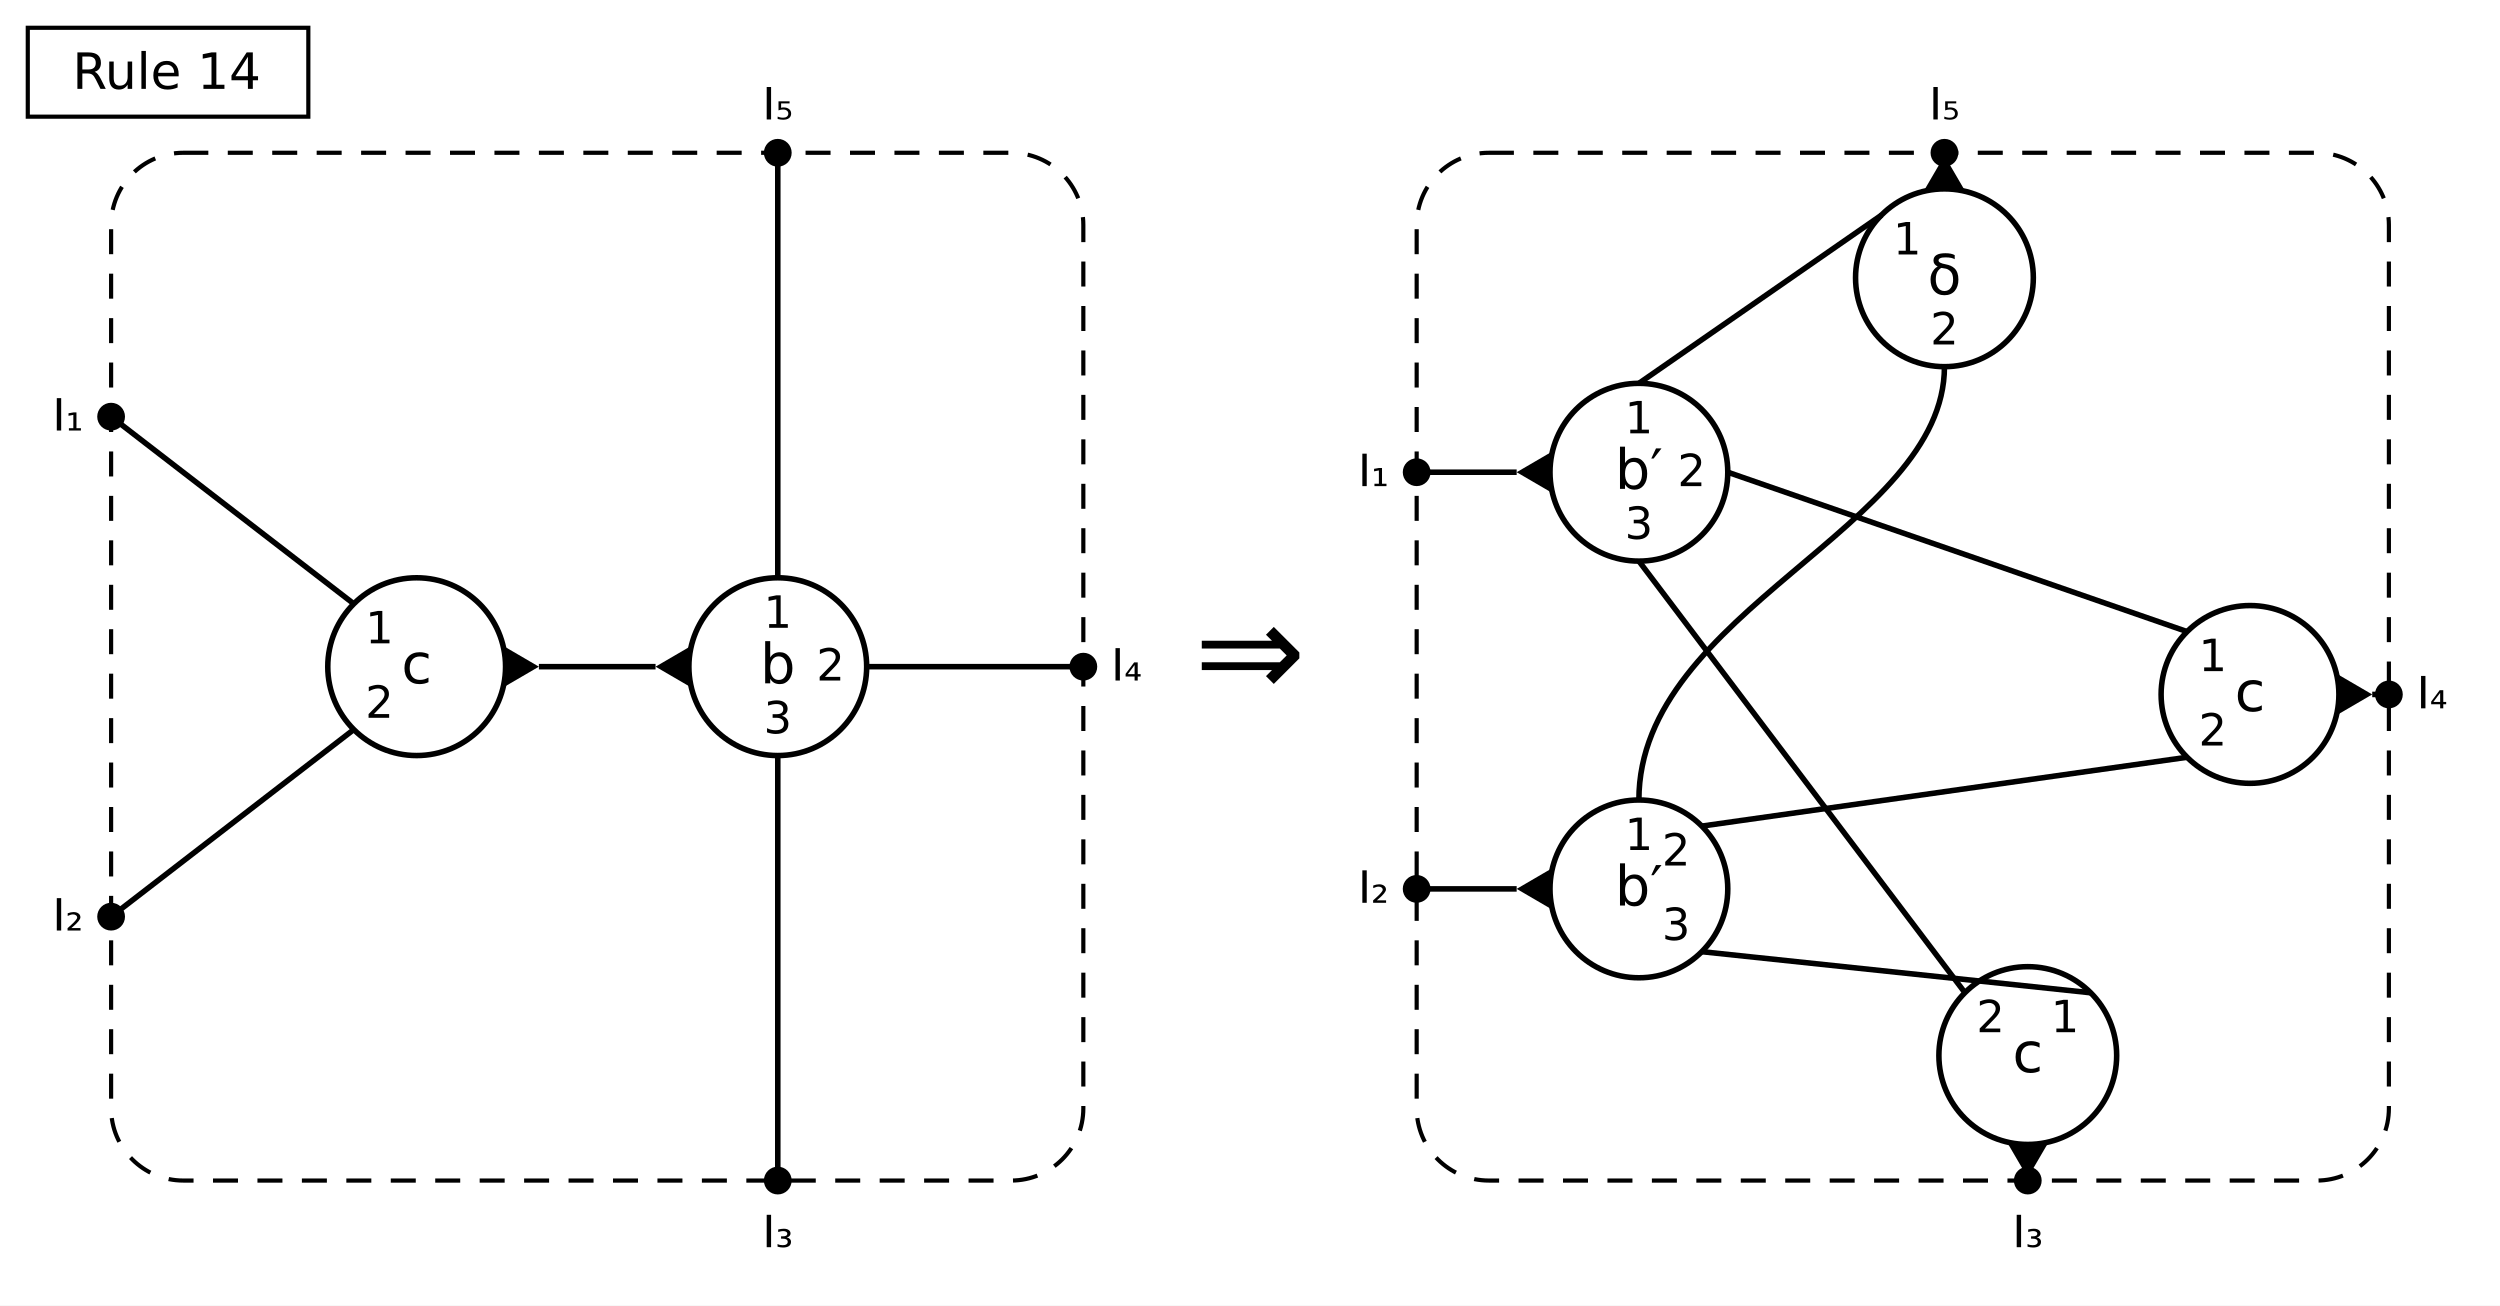
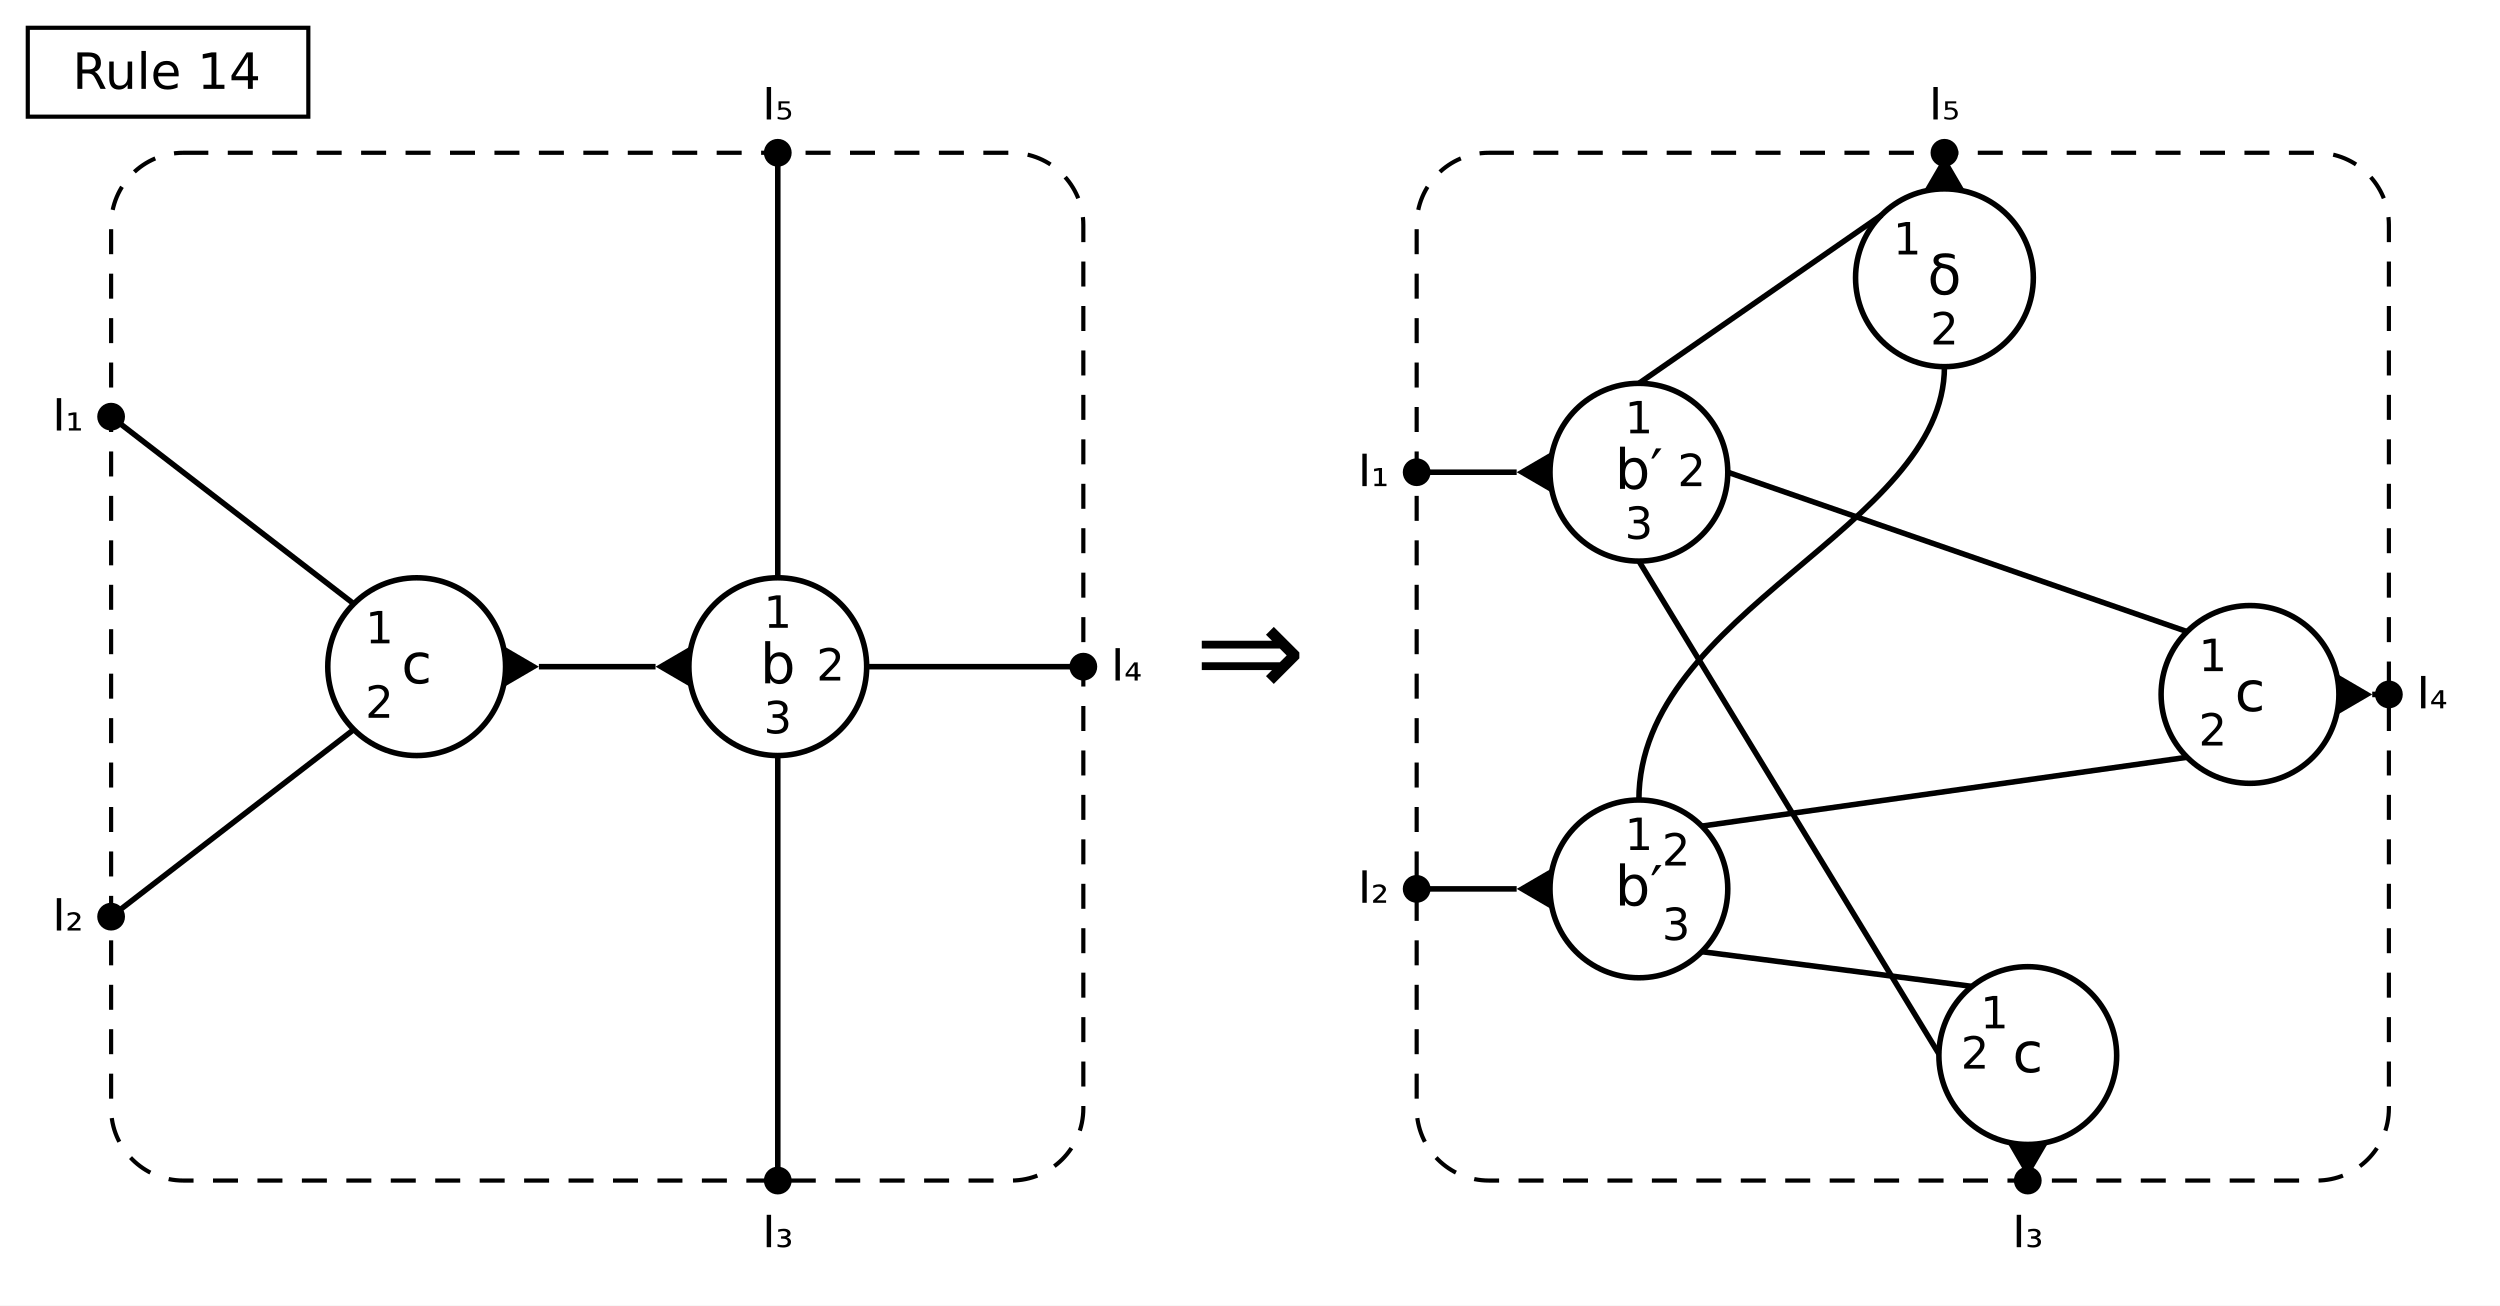
<svg xmlns="http://www.w3.org/2000/svg" width="900" height="470" viewBox="0 0 900 470">
  <rect width="900" height="470" fill="#fff" />
  <rect x="10" y="10" width="101" height="32" fill="#fff" stroke="#000" stroke-width="1.5" />
  <text x="60" y="32" text-anchor="middle" font-family="DejaVu Sans,sans-serif" font-size="18" fill="#000">Rule 14</text>
  <rect x="40" y="55" width="350" height="370" rx="26" ry="26" fill="none" stroke="#000" stroke-width="1.5" stroke-dasharray="9 7" />
  <circle cx="150" cy="240" r="32" fill="#fff" stroke="#000" stroke-width="2" />
  <text x="150" y="246" text-anchor="middle" font-family="DejaVu Sans,sans-serif" font-size="20" fill="#000">c</text>
  <polygon points="182,247 182,233 194,240" fill="#000" />
  <text x="136.6" y="231.6" text-anchor="middle" font-family="DejaVu Sans,sans-serif" font-size="16" fill="#000">1</text>
  <text x="136.6" y="258.4" text-anchor="middle" font-family="DejaVu Sans,sans-serif" font-size="16" fill="#000">2</text>
  <circle cx="280" cy="240" r="32" fill="#fff" stroke="#000" stroke-width="2" />
  <text x="280" y="246" text-anchor="middle" font-family="DejaVu Sans,sans-serif" font-size="20" fill="#000">b</text>
  <polygon points="248,233 248,247 236,240" fill="#000" />
  <text x="280" y="226" text-anchor="middle" font-family="DejaVu Sans,sans-serif" font-size="16" fill="#000">1</text>
  <text x="299" y="245" text-anchor="middle" font-family="DejaVu Sans,sans-serif" font-size="16" fill="#000">2</text>
  <text x="280" y="264" text-anchor="middle" font-family="DejaVu Sans,sans-serif" font-size="16" fill="#000">3</text>
  <polyline points="194,240 236,240" fill="none" stroke="#000" stroke-width="2" />
  <polyline points="127.4,217.4 40,150" fill="none" stroke="#000" stroke-width="2" />
  <circle cx="40" cy="150" r="5" fill="#000" />
  <text x="30" y="155" text-anchor="end" font-family="DejaVu Sans,sans-serif" font-size="16" fill="#000">I₁</text>
  <polyline points="127.4,262.6 40,330" fill="none" stroke="#000" stroke-width="2" />
  <circle cx="40" cy="330" r="5" fill="#000" />
  <text x="30" y="335" text-anchor="end" font-family="DejaVu Sans,sans-serif" font-size="16" fill="#000">I₂</text>
  <polyline points="280,208 280,55" fill="none" stroke="#000" stroke-width="2" />
  <circle cx="280" cy="55" r="5" fill="#000" />
  <text x="280" y="43" text-anchor="middle" font-family="DejaVu Sans,sans-serif" font-size="16" fill="#000">I₅</text>
  <polyline points="312,240 390,240" fill="none" stroke="#000" stroke-width="2" />
  <circle cx="390" cy="240" r="5" fill="#000" />
  <text x="400" y="245" text-anchor="start" font-family="DejaVu Sans,sans-serif" font-size="16" fill="#000">I₄</text>
  <polyline points="280,272 280,425" fill="none" stroke="#000" stroke-width="2" />
  <circle cx="280" cy="425" r="5" fill="#000" />
  <text x="280" y="449" text-anchor="middle" font-family="DejaVu Sans,sans-serif" font-size="16" fill="#000">I₃</text>
  <rect x="510" y="55" width="350" height="370" rx="26" ry="26" fill="none" stroke="#000" stroke-width="1.5" stroke-dasharray="9 7" />
  <circle cx="700" cy="100" r="32" fill="#fff" stroke="#000" stroke-width="2" />
  <text x="700" y="106" text-anchor="middle" font-family="DejaVu Sans,sans-serif" font-size="20" fill="#000">δ</text>
  <polygon points="707,68 693,68 700,56" fill="#000" />
  <text x="686.6" y="91.6" text-anchor="middle" font-family="DejaVu Sans,sans-serif" font-size="16" fill="#000">1</text>
  <text x="700" y="124" text-anchor="middle" font-family="DejaVu Sans,sans-serif" font-size="16" fill="#000">2</text>
  <circle cx="590" cy="170" r="32" fill="#fff" stroke="#000" stroke-width="2" />
  <text x="590" y="176" text-anchor="middle" font-family="DejaVu Sans,sans-serif" font-size="20" fill="#000">b′</text>
  <polygon points="558,163 558,177 546,170" fill="#000" />
  <text x="590" y="156" text-anchor="middle" font-family="DejaVu Sans,sans-serif" font-size="16" fill="#000">1</text>
  <text x="609" y="175" text-anchor="middle" font-family="DejaVu Sans,sans-serif" font-size="16" fill="#000">2</text>
  <text x="590" y="194" text-anchor="middle" font-family="DejaVu Sans,sans-serif" font-size="16" fill="#000">3</text>
  <circle cx="810" cy="250" r="32" fill="#fff" stroke="#000" stroke-width="2" />
  <text x="810" y="256" text-anchor="middle" font-family="DejaVu Sans,sans-serif" font-size="20" fill="#000">c</text>
  <polygon points="842,257 842,243 854,250" fill="#000" />
  <text x="796.6" y="241.6" text-anchor="middle" font-family="DejaVu Sans,sans-serif" font-size="16" fill="#000">1</text>
  <text x="796.6" y="268.4" text-anchor="middle" font-family="DejaVu Sans,sans-serif" font-size="16" fill="#000">2</text>
  <circle cx="590" cy="320" r="32" fill="#fff" stroke="#000" stroke-width="2" />
  <text x="590" y="326" text-anchor="middle" font-family="DejaVu Sans,sans-serif" font-size="20" fill="#000">b′</text>
  <polygon points="558,313 558,327 546,320" fill="#000" />
  <text x="590" y="306" text-anchor="middle" font-family="DejaVu Sans,sans-serif" font-size="16" fill="#000">1</text>
  <text x="603.4" y="311.6" text-anchor="middle" font-family="DejaVu Sans,sans-serif" font-size="16" fill="#000">2</text>
  <text x="603.4" y="338.4" text-anchor="middle" font-family="DejaVu Sans,sans-serif" font-size="16" fill="#000">3</text>
  <circle cx="730" cy="380" r="32" fill="#fff" stroke="#000" stroke-width="2" />
  <text x="730" y="386" text-anchor="middle" font-family="DejaVu Sans,sans-serif" font-size="20" fill="#000">c</text>
  <polygon points="723,412 737,412 730,424" fill="#000" />
-   <text x="743.4" y="371.6" text-anchor="middle" font-family="DejaVu Sans,sans-serif" font-size="16" fill="#000">1</text>
-   <text x="716.6" y="371.6" text-anchor="middle" font-family="DejaVu Sans,sans-serif" font-size="16" fill="#000">2</text>
+   <text x="718" y="370.2" text-anchor="middle" font-family="DejaVu Sans,sans-serif" font-size="16" fill="#000">1</text>
+   <text x="711" y="384.7" text-anchor="middle" font-family="DejaVu Sans,sans-serif" font-size="16" fill="#000">2</text>
  <polyline points="700,56 700,55" fill="none" stroke="#000" stroke-width="2" />
  <circle cx="700" cy="55" r="5" fill="#000" />
  <text x="700" y="43" text-anchor="middle" font-family="DejaVu Sans,sans-serif" font-size="16" fill="#000">I₅</text>
  <polyline points="546,170 510,170" fill="none" stroke="#000" stroke-width="2" />
  <circle cx="510" cy="170" r="5" fill="#000" />
  <text x="500" y="175" text-anchor="end" font-family="DejaVu Sans,sans-serif" font-size="16" fill="#000">I₁</text>
  <polyline points="854,250 860,250" fill="none" stroke="#000" stroke-width="2" />
  <circle cx="860" cy="250" r="5" fill="#000" />
  <text x="870" y="255" text-anchor="start" font-family="DejaVu Sans,sans-serif" font-size="16" fill="#000">I₄</text>
  <polyline points="546,320 510,320" fill="none" stroke="#000" stroke-width="2" />
  <circle cx="510" cy="320" r="5" fill="#000" />
  <text x="500" y="325" text-anchor="end" font-family="DejaVu Sans,sans-serif" font-size="16" fill="#000">I₂</text>
  <polyline points="730,424 730,425" fill="none" stroke="#000" stroke-width="2" />
  <circle cx="730" cy="425" r="5" fill="#000" />
  <text x="730" y="449" text-anchor="middle" font-family="DejaVu Sans,sans-serif" font-size="16" fill="#000">I₃</text>
  <polyline points="677.4,77.4 590,138" fill="none" stroke="#000" stroke-width="2" />
  <path d="M 700,132 C 700,190 590,220 590,288" fill="none" stroke="#000" stroke-width="2" />
  <polyline points="622,170 787.4,227.4" fill="none" stroke="#000" stroke-width="2" />
-   <polyline points="590,202 707.4,357.4" fill="none" stroke="#000" stroke-width="2" />
+   <polyline points="590,202 698,379.4" fill="none" stroke="#000" stroke-width="2" />
  <polyline points="612.6,297.4 787.4,272.6" fill="none" stroke="#000" stroke-width="2" />
-   <polyline points="612.6,342.6 752.6,357.4" fill="none" stroke="#000" stroke-width="2" />
+   <polyline points="612.6,342.6 709.9,355.1" fill="none" stroke="#000" stroke-width="2" />
  <text x="450" y="251" text-anchor="middle" font-family="DejaVu Sans,sans-serif" font-size="48" fill="#000">⇒</text>
</svg>
